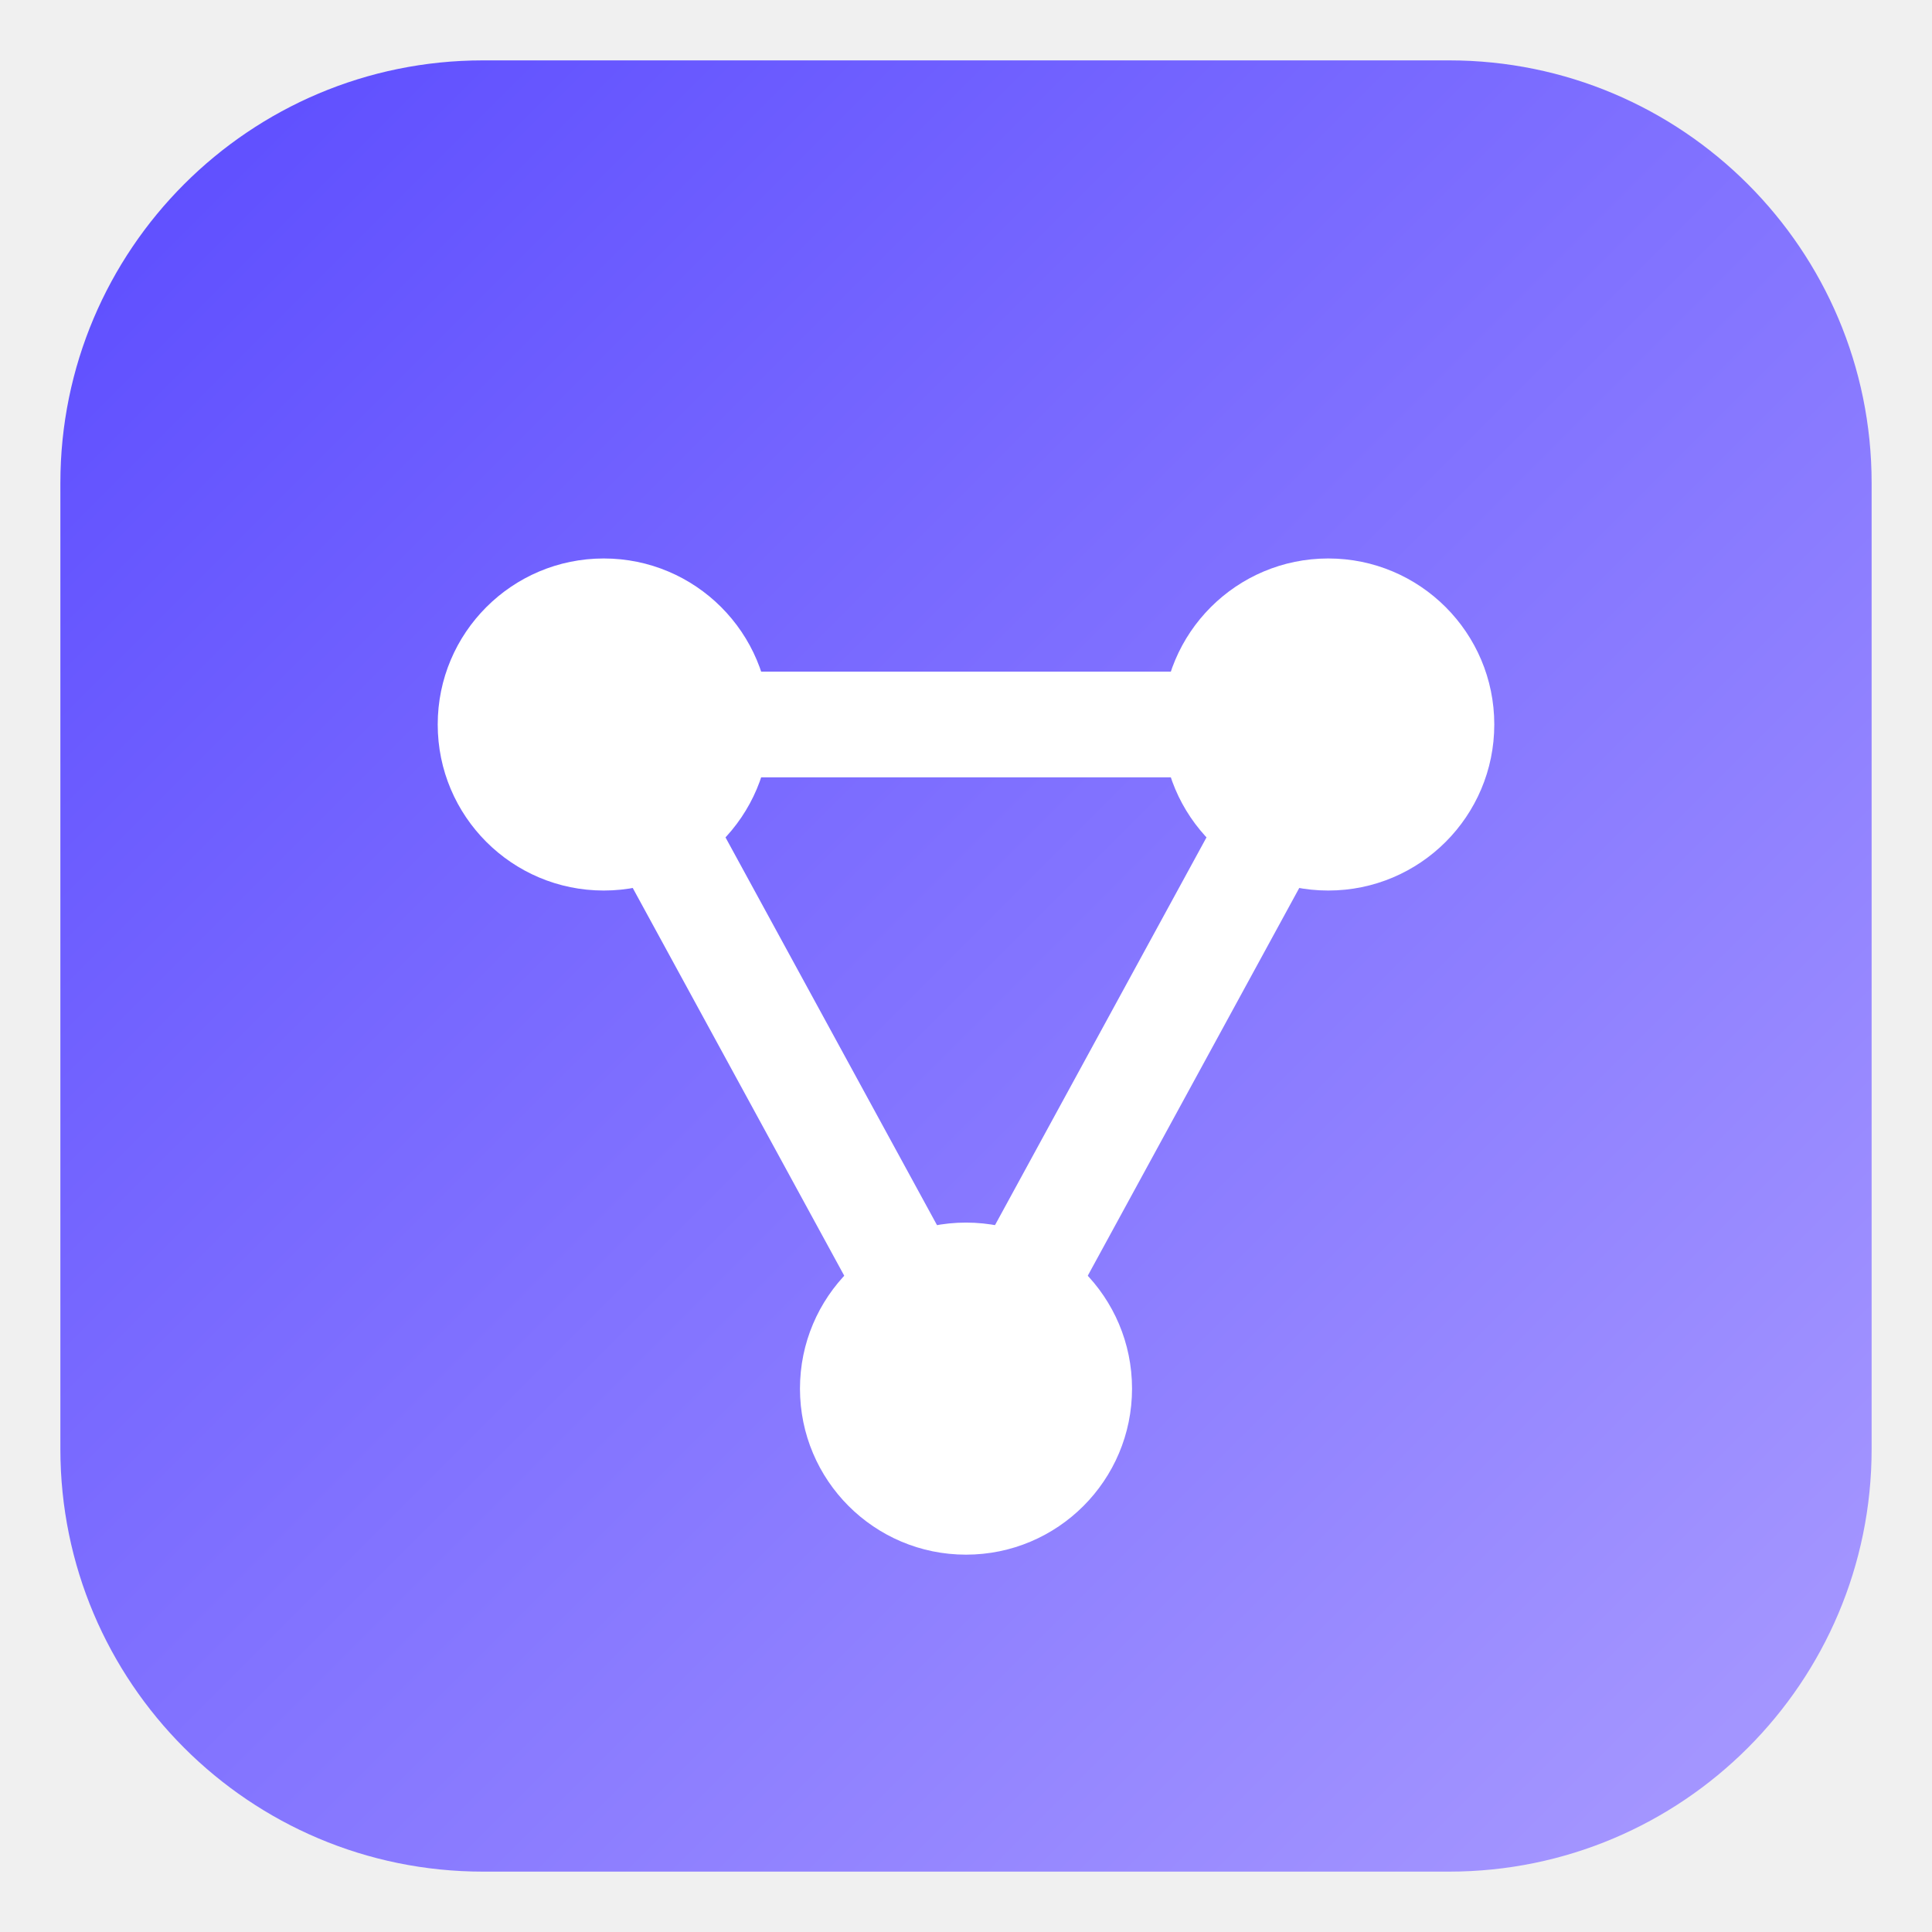
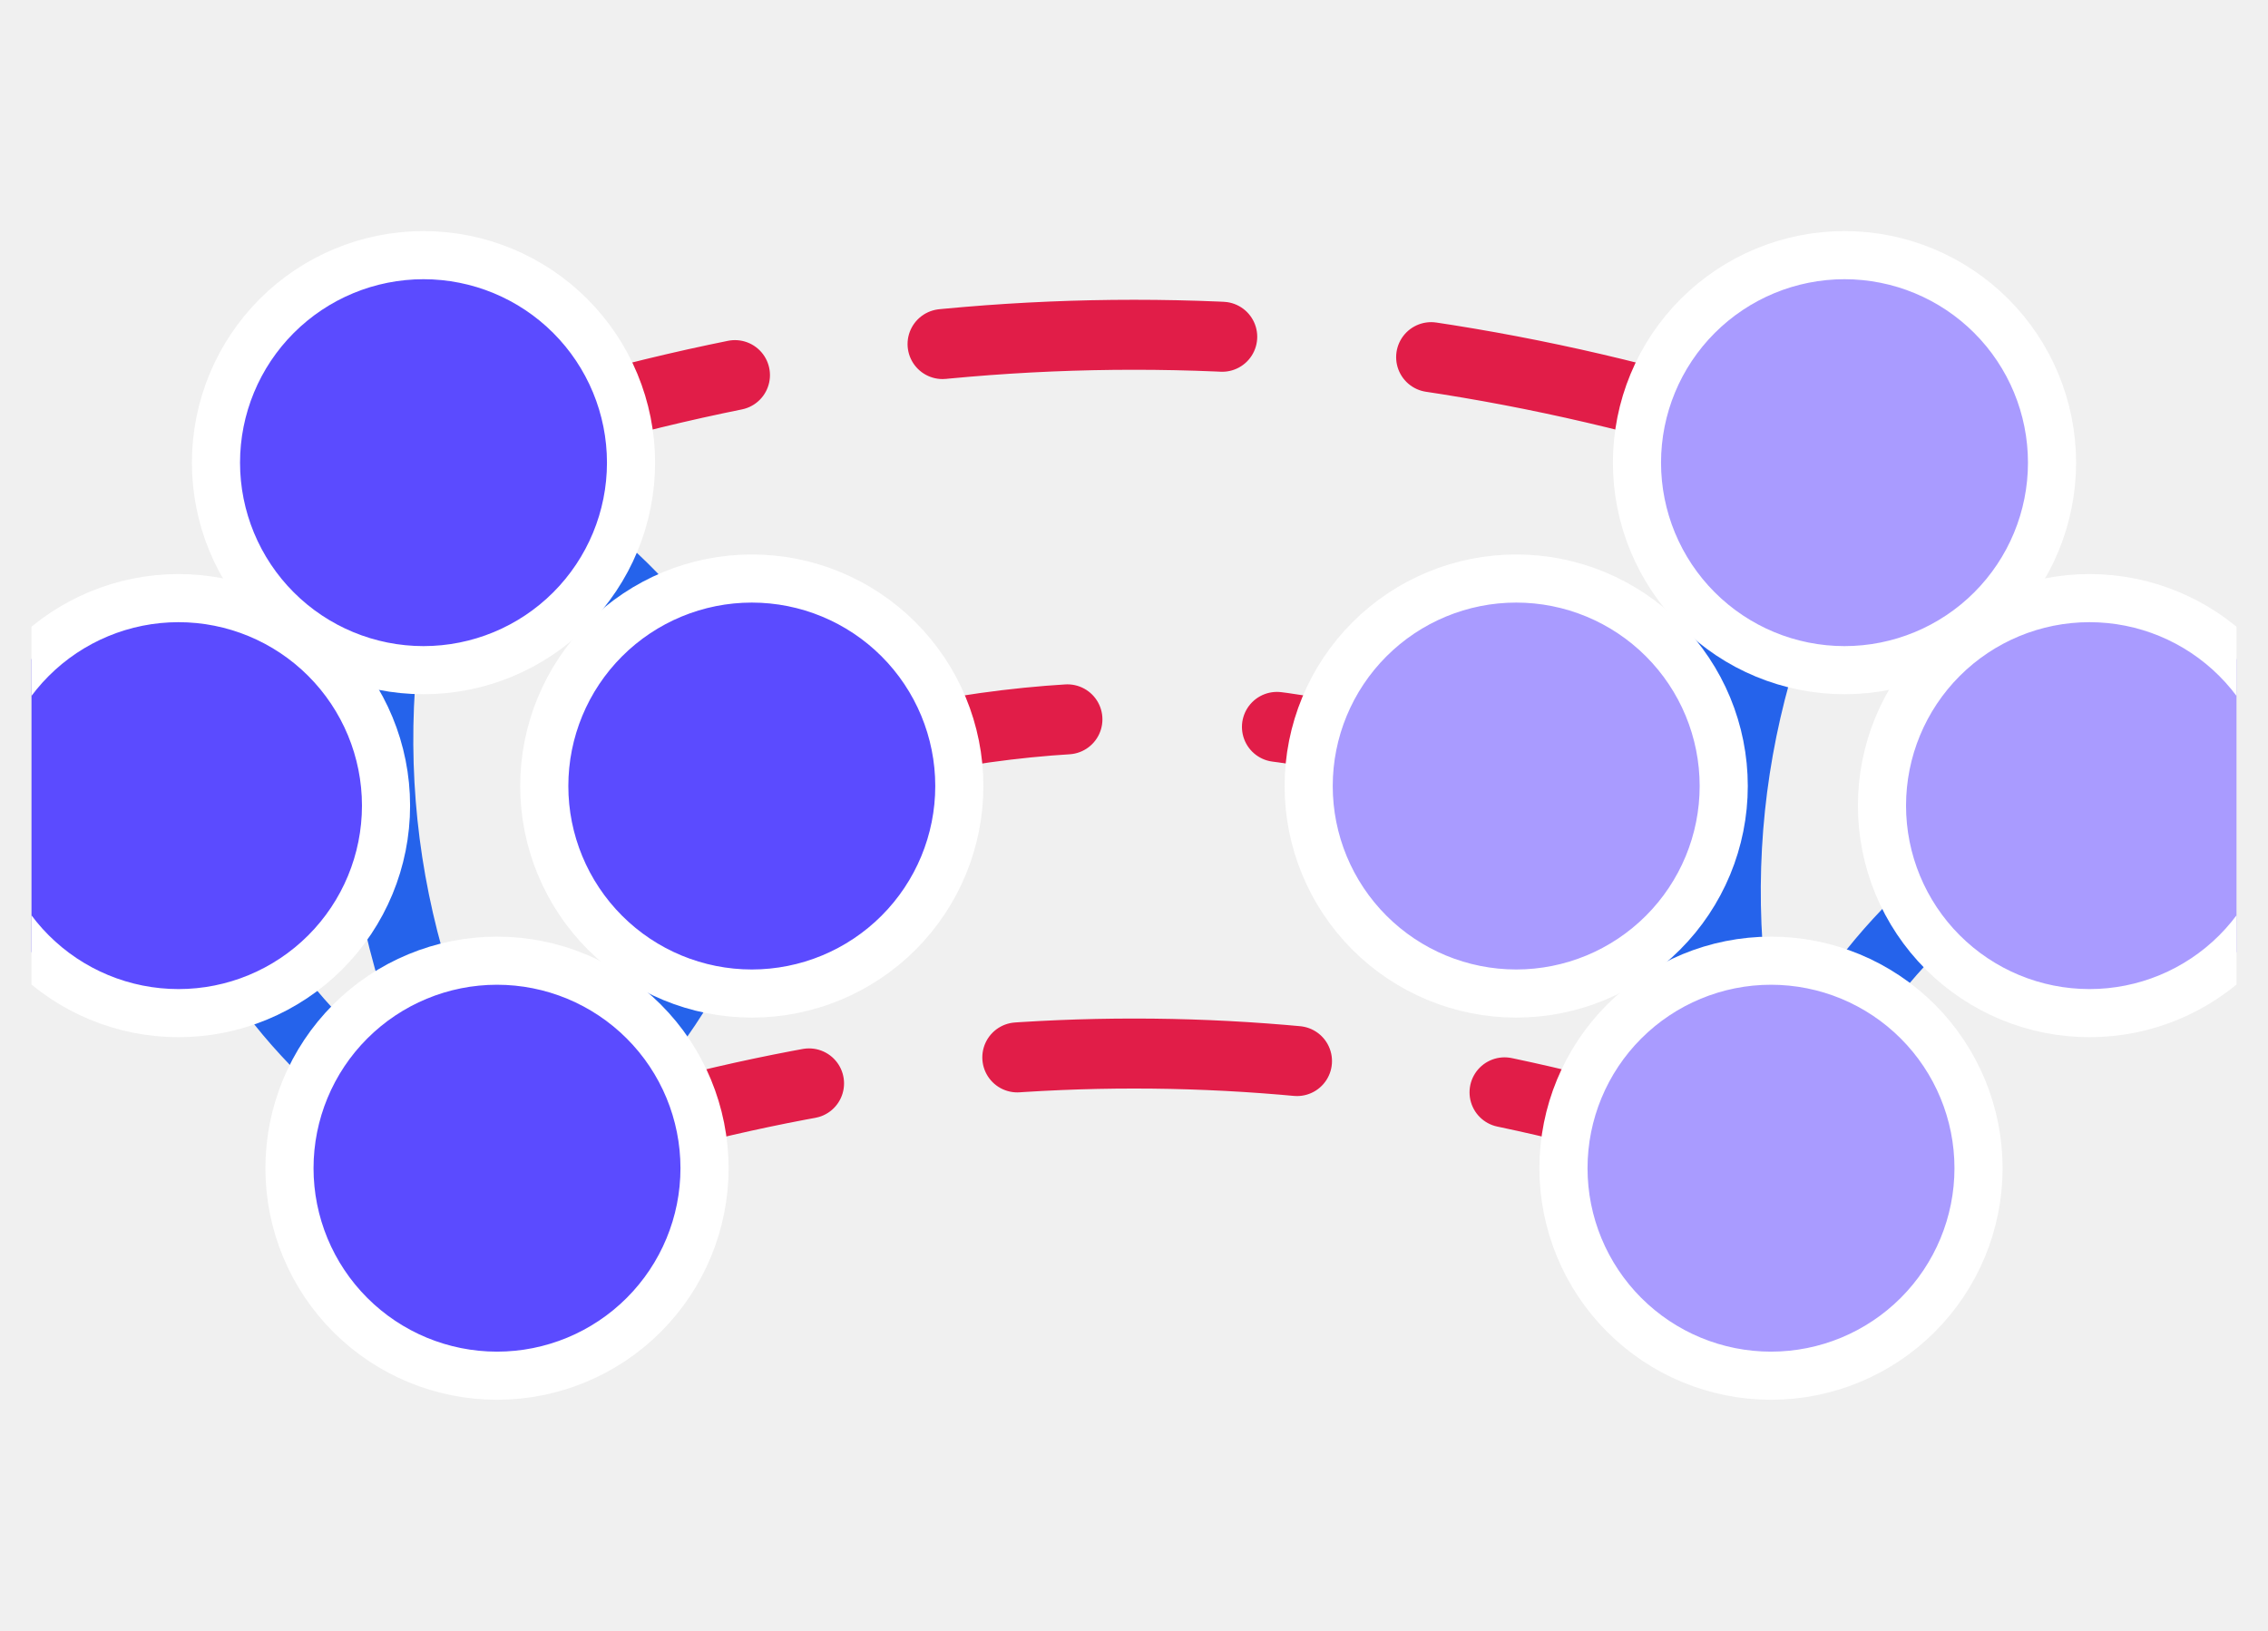
- <svg xmlns="http://www.w3.org/2000/svg" viewBox="0 0 64 64" width="64" height="64" role="img" aria-label="lrgsglib favicon">
+ <svg xmlns="http://www.w3.org/2000/svg" xmlns:xlink="http://www.w3.org/1999/xlink" width="103.68pt" height="74.56pt" viewBox="0 0 103.68 74.56" version="1.1">
  <defs>
-     <linearGradient id="fav-grad" x1="0" y1="0" x2="1" y2="1">
-       <stop offset="0" stop-color="#5b4bff" />
-       <stop offset="1" stop-color="#a99bff" />
-     </linearGradient>
+     <style type="text/css">*{stroke-linejoin: round; stroke-linecap: butt}</style>
  </defs>
-   <rect x="2" y="2" width="60" height="60" rx="14" fill="url(#fav-grad)" />
-   <g stroke="#ffffff" stroke-width="3.5" stroke-linecap="round" fill="none">
-     <line x1="20" y1="24" x2="44" y2="24" />
-     <line x1="20" y1="24" x2="32" y2="46" />
-     <line x1="44" y1="24" x2="32" y2="46" />
+   <g id="figure_1">
+     <g id="patch_1">
+       <path d="M 0 74.56  L 103.68 74.56  L 103.68 0  L 0 0  L 0 74.56  z " style="fill: none" />
+     </g>
+     <g id="axes_1">
+       <g id="patch_2">
+         <path d="M 17.679 22.235  Q 10.911 26.958 8.639 34.891  " clip-path="url(#p72ad6556fb)" style="fill: none; stroke: #2563eb; stroke-width: 3.2; stroke-linecap: round" />
+       </g>
+       <g id="patch_3">
+         <path d="M 8.823 38.72  Q 12.355 47.829 20.932 52.506  " clip-path="url(#p72ad6556fb)" style="fill: none; stroke: #2563eb; stroke-width: 3.2; stroke-linecap: round" />
+       </g>
+       <g id="patch_4">
+         <path d="M 24.371 52.275  Q 31.769 46.82 33.958 37.892  " clip-path="url(#p72ad6556fb)" style="fill: none; stroke: #2563eb; stroke-width: 3.2; stroke-linecap: round" />
+       </g>
+       <g id="patch_5">
+         <path d="M 33.569 34.105  Q 29.594 25.772 21.202 21.923  " clip-path="url(#p72ad6556fb)" style="fill: none; stroke: #2563eb; stroke-width: 3.2; stroke-linecap: round" />
+       </g>
+       <g id="patch_6">
+         <path d="M 18.789 23.07  Q 14.707 37.94 21.766 51.649  " clip-path="url(#p72ad6556fb)" style="fill: none; stroke: #2563eb; stroke-width: 3.2; stroke-linecap: round" />
+       </g>
+       <g id="patch_7">
+         <path d="M 84.799 23.094  Q 87.072 31.027 93.839 35.75  " clip-path="url(#p72ad6556fb)" style="fill: none; stroke: #2563eb; stroke-width: 3.2; stroke-linecap: round" />
+       </g>
+       <g id="patch_8">
+         <path d="M 93.734 37.733  Q 85.156 42.41 81.623 51.519  " clip-path="url(#p72ad6556fb)" style="fill: none; stroke: #2563eb; stroke-width: 3.2; stroke-linecap: round" />
+       </g>
+       <g id="patch_9">
+         <path d="M 80.549 51.448  Q 78.359 42.521 70.96 37.067  " clip-path="url(#p72ad6556fb)" style="fill: none; stroke: #2563eb; stroke-width: 3.2; stroke-linecap: round" />
+       </g>
+       <g id="patch_10">
+         <path d="M 71.155 35.165  Q 79.547 31.315 83.522 22.982  " clip-path="url(#p72ad6556fb)" style="fill: none; stroke: #2563eb; stroke-width: 3.2; stroke-linecap: round" />
+       </g>
+       <g id="patch_11">
+         <path d="M 83.366 22.911  Q 76.306 36.621 80.389 51.491  " clip-path="url(#p72ad6556fb)" style="fill: none; stroke: #2563eb; stroke-width: 3.2; stroke-linecap: round" />
+       </g>
+       <g id="patch_12">
+         <path d="M 36.258 35.293  Q 51.839 30.29 67.42 35.292  " clip-path="url(#p72ad6556fb)" style="fill: none; stroke-dasharray: 12.8,9.6; stroke-dashoffset: 0; stroke: #e11d48; stroke-width: 3.2; stroke-linecap: round" />
+       </g>
+       <g id="patch_13">
+         <path d="M 21.251 20.491  Q 51.841 10.12 82.43 20.491  " clip-path="url(#p72ad6556fb)" style="fill: none; stroke-dasharray: 12.8,9.6; stroke-dashoffset: 0; stroke: #e11d48; stroke-width: 3.2; stroke-linecap: round" />
+       </g>
+       <g id="patch_14">
+         <path d="M 24.608 52.751  Q 51.84 43.582 79.072 52.75  " clip-path="url(#p72ad6556fb)" style="fill: none; stroke-dasharray: 12.8,9.6; stroke-dashoffset: 0; stroke: #e11d48; stroke-width: 3.2; stroke-linecap: round" />
+       </g>
+       <g id="PathCollection_1">
+         <defs>
+           <path id="mab05ce94a0" d="M 0 9.487  C 2.516 9.487 4.929 8.487 6.708 6.708  C 8.487 4.929 9.487 2.516 9.487 0  C 9.487 -2.516 8.487 -4.929 6.708 -6.708  C 4.929 -8.487 2.516 -9.487 0 -9.487  C -2.516 -9.487 -4.929 -8.487 -6.708 -6.708  C -8.487 -4.929 -9.487 -2.516 -9.487 0  C -9.487 2.516 -8.487 4.929 -6.708 6.708  C -4.929 8.487 -2.516 9.487 0 9.487  z " style="stroke: #ffffff; stroke-width: 2.2" />
+         </defs>
+         <g clip-path="url(#p72ad6556fb)">
+           <use xlink:href="#mab05ce94a0" x="19.36" y="21.152" style="fill: #5b4bff; stroke: #ffffff; stroke-width: 2.2" />
+           <use xlink:href="#mab05ce94a0" x="8.16" y="36.832" style="fill: #5b4bff; stroke: #ffffff; stroke-width: 2.2" />
+           <use xlink:href="#mab05ce94a0" x="22.72" y="53.408" style="fill: #5b4bff; stroke: #ffffff; stroke-width: 2.2" />
+           <use xlink:href="#mab05ce94a0" x="34.368" y="35.936" style="fill: #5b4bff; stroke: #ffffff; stroke-width: 2.2" />
+         </g>
+       </g>
+       <g id="PathCollection_2">
+         <defs>
+           <path id="md0f05395de" d="M 0 9.487  C 2.516 9.487 4.929 8.487 6.708 6.708  C 8.487 4.929 9.487 2.516 9.487 0  C 9.487 -2.516 8.487 -4.929 6.708 -6.708  C 4.929 -8.487 2.516 -9.487 0 -9.487  C -2.516 -9.487 -4.929 -8.487 -6.708 -6.708  C -8.487 -4.929 -9.487 -2.516 -9.487 0  C -9.487 2.516 -8.487 4.929 -6.708 6.708  C -4.929 8.487 -2.516 9.487 0 9.487  z " style="stroke: #ffffff; stroke-width: 2.2" />
+         </defs>
+         <g clip-path="url(#p72ad6556fb)">
+           <use xlink:href="#md0f05395de" x="84.32" y="21.152" style="fill: #a99bff; stroke: #ffffff; stroke-width: 2.2" />
+           <use xlink:href="#md0f05395de" x="95.52" y="36.832" style="fill: #a99bff; stroke: #ffffff; stroke-width: 2.2" />
+           <use xlink:href="#md0f05395de" x="80.96" y="53.408" style="fill: #a99bff; stroke: #ffffff; stroke-width: 2.2" />
+           <use xlink:href="#md0f05395de" x="69.312" y="35.936" style="fill: #a99bff; stroke: #ffffff; stroke-width: 2.2" />
+         </g>
+       </g>
+     </g>
  </g>
-   <g fill="#ffffff">
-     <circle cx="20" cy="24" r="5.5" />
-     <circle cx="44" cy="24" r="5.5" />
-     <circle cx="32" cy="46" r="5.5" />
-   </g>
+   <defs>
+     <clipPath id="p72ad6556fb">
+       <rect x="1.44" y="1.44" width="100.8" height="71.68" />
+     </clipPath>
+   </defs>
</svg>
